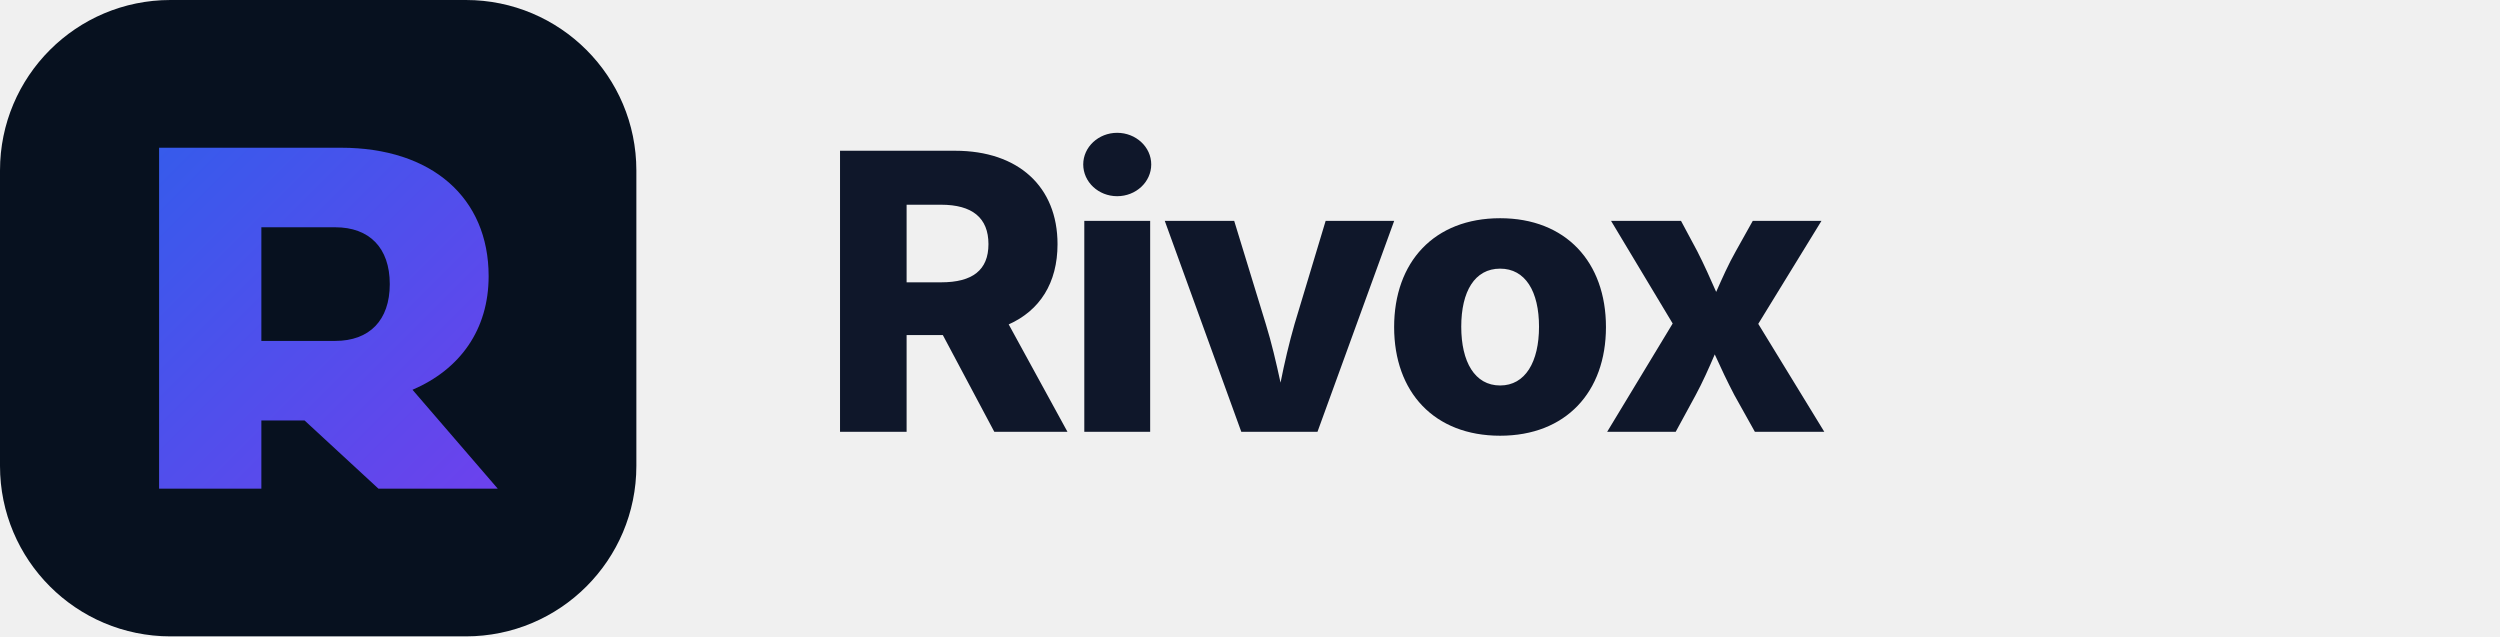
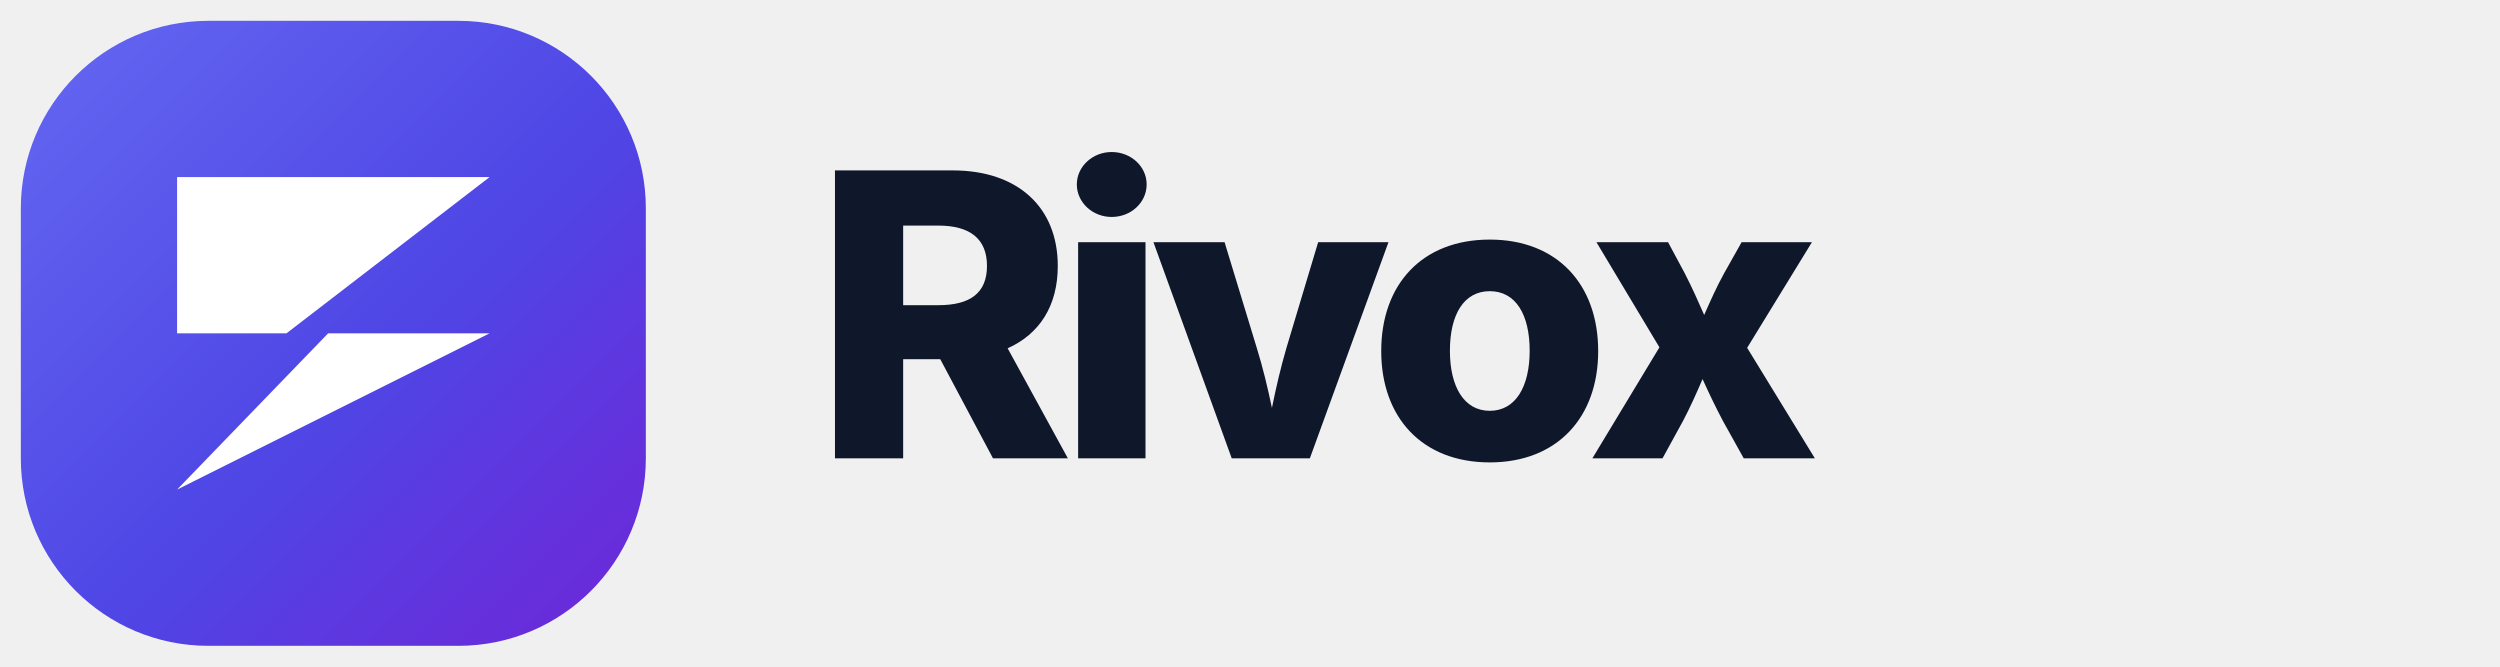
- <svg xmlns="http://www.w3.org/2000/svg" viewBox="0 0 220 56" role="img" aria-label="Rivox logo">
+ <svg xmlns="http://www.w3.org/2000/svg" width="240" height="64" viewBox="0 0 240 64" fill="none">
  <defs>
-     <linearGradient id="a" x1="4" y1="4" x2="52" y2="52" gradientUnits="userSpaceOnUse">
-       <stop stop-color="#2563EB" />
-       <stop offset="1" stop-color="#7C3AED" />
+     <linearGradient id="g" x1="4" y1="4" x2="60" y2="60" gradientUnits="userSpaceOnUse">
+       <stop stop-color="#6366F1" />
+       <stop offset="0.55" stop-color="#4F46E5" />
+       <stop offset="1" stop-color="#6D28D9" />
    </linearGradient>
  </defs>
-   <rect x="0" y="0" width="56" height="56" rx="15" fill="#07111F" />
-   <path d="M14 13h16c8 0 13 4.4 13 11.3 0 4.7-2.5 8.2-6.7 10l7.5 8.7H33.3l-6.5-6H23v6h-9V13Zm9 7v10h6.5c3 0 4.8-1.8 4.8-5s-1.8-5-4.8-5H23Z" fill="url(#a)" />
-   <text x="72" y="38" font-family="Inter,Arial,sans-serif" font-size="34" font-weight="800" letter-spacing="-1" fill="#0F172A">Rivox</text>
+   <rect x="2" y="2" width="60" height="60" rx="18" fill="url(#g)" />
+   <path d="M17 17H47L27.5 32H47L17 47L31.5 32H17V17Z" fill="white" />
+   <text x="78" y="44" font-family="Inter, Arial, sans-serif" font-size="38" font-weight="800" letter-spacing="-1.8" fill="#0F172A">Rivox</text>
</svg>
